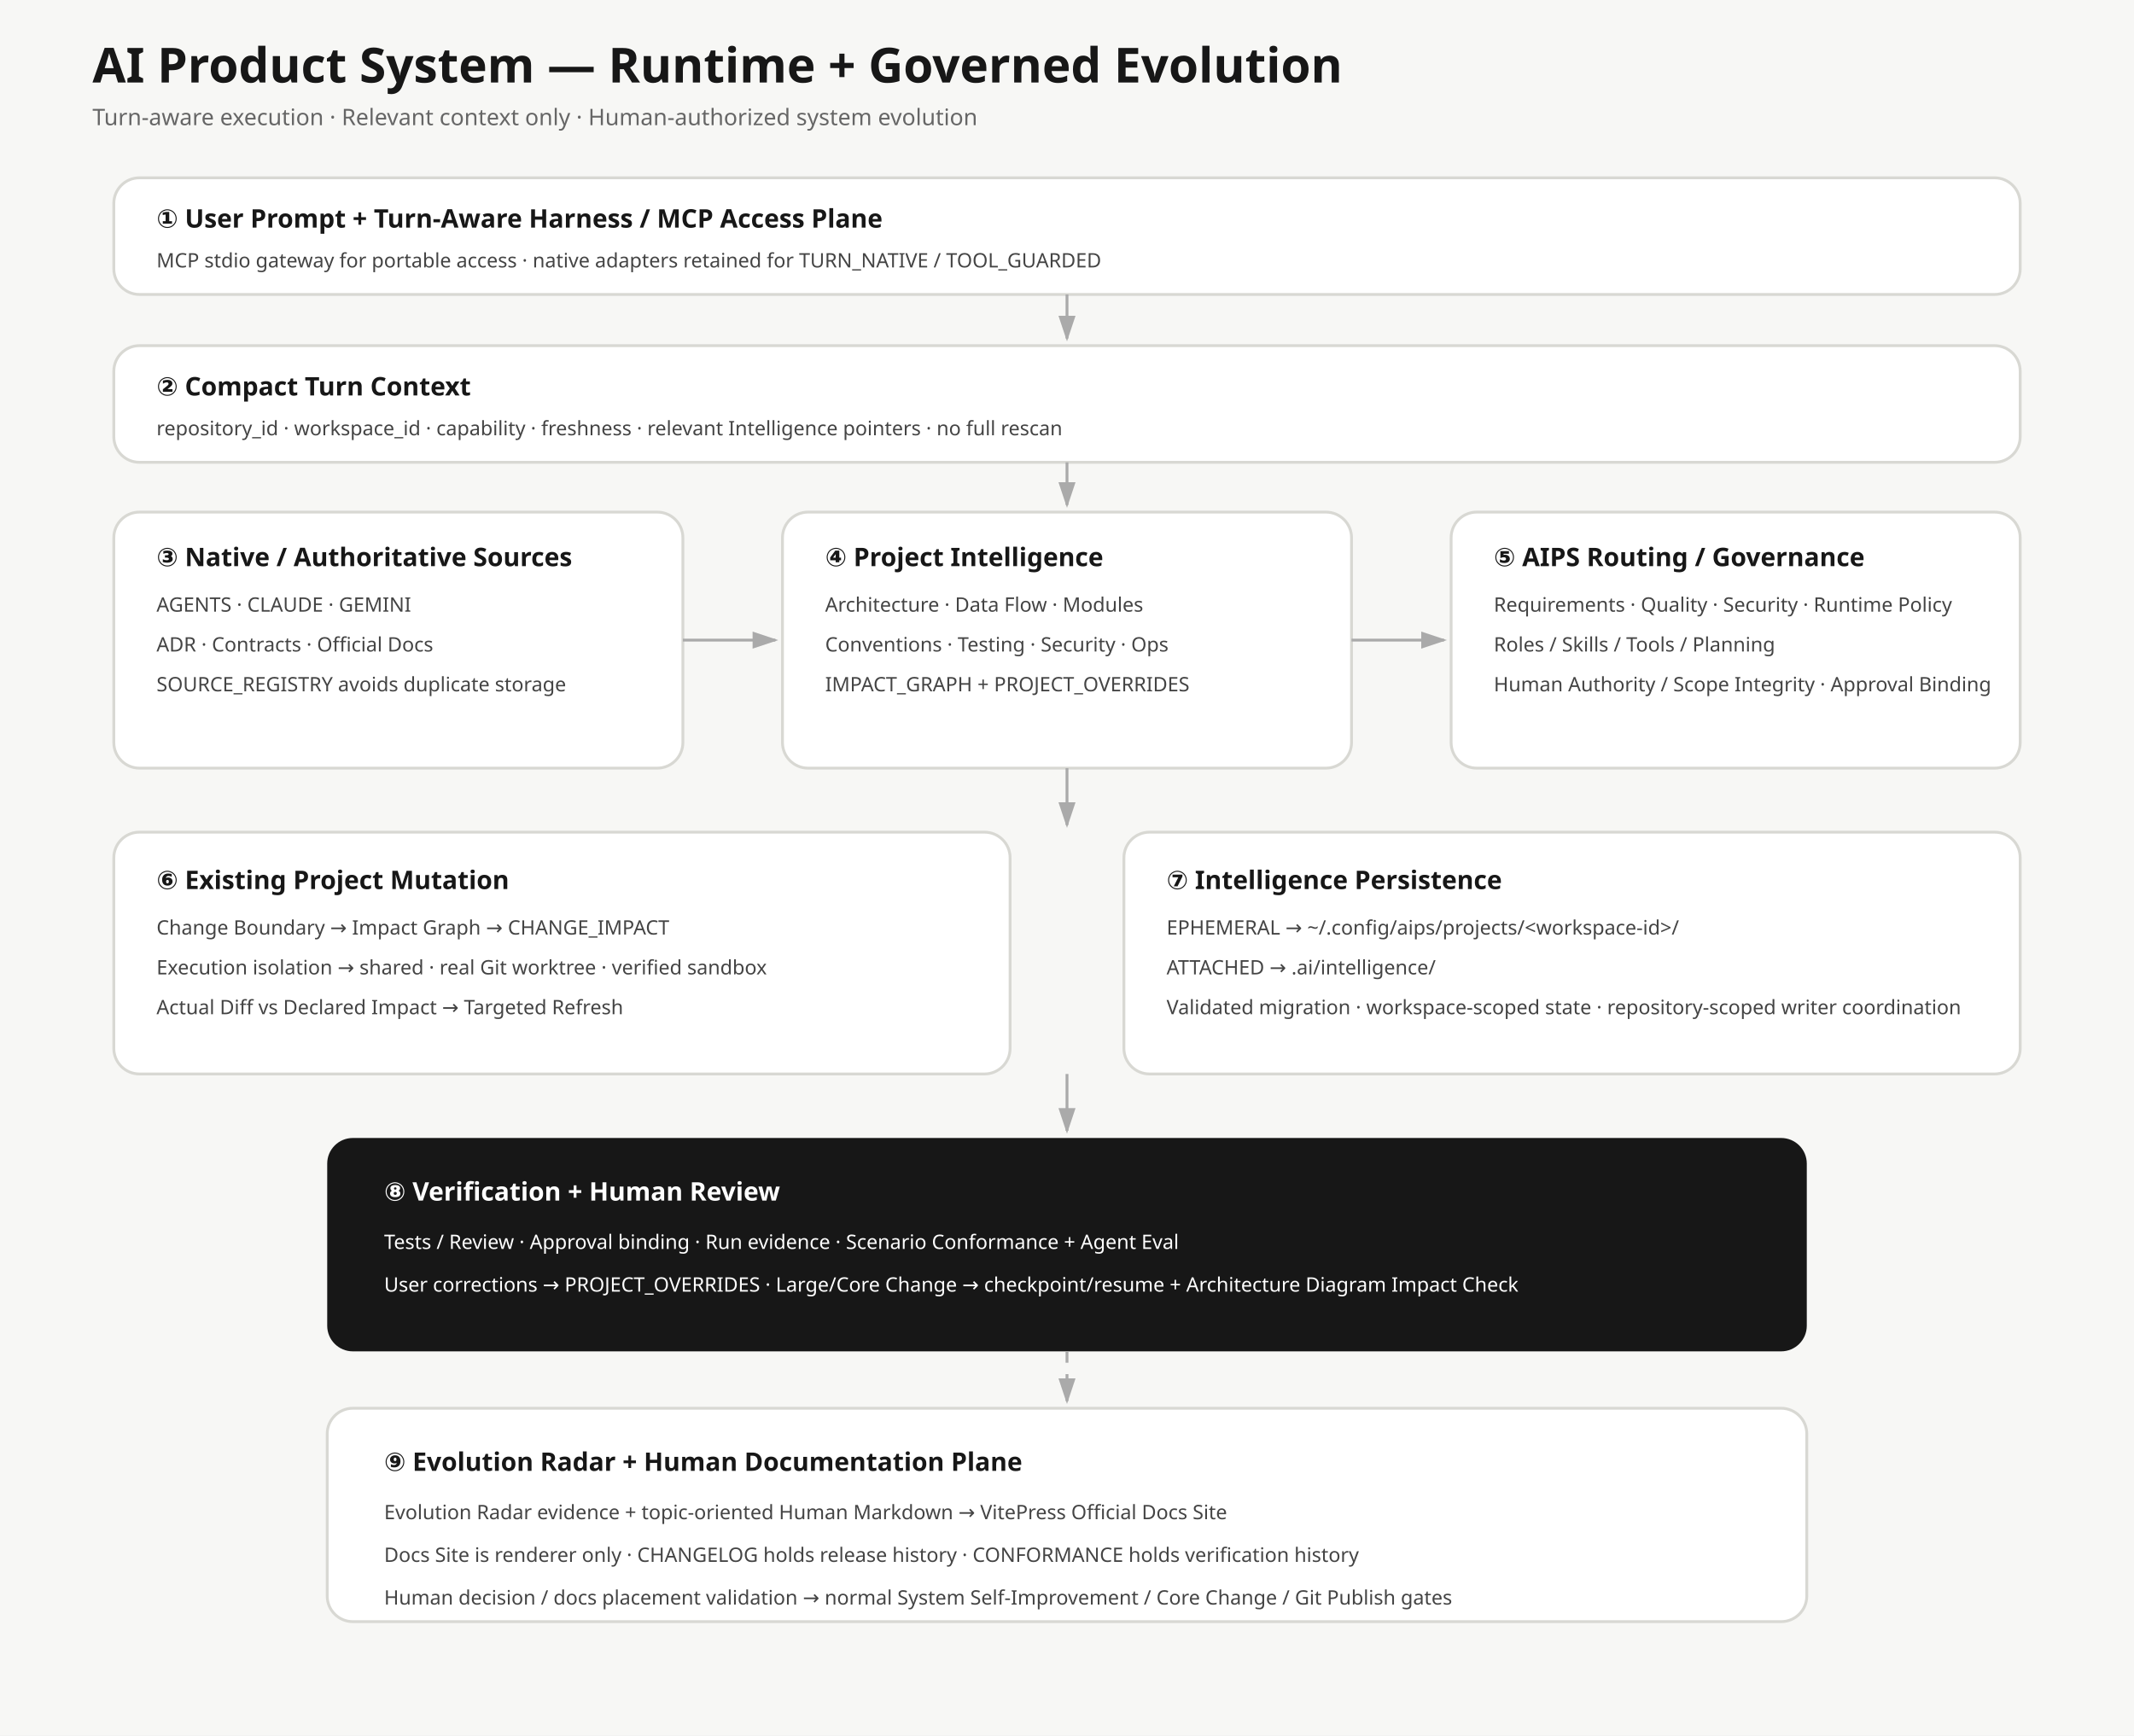
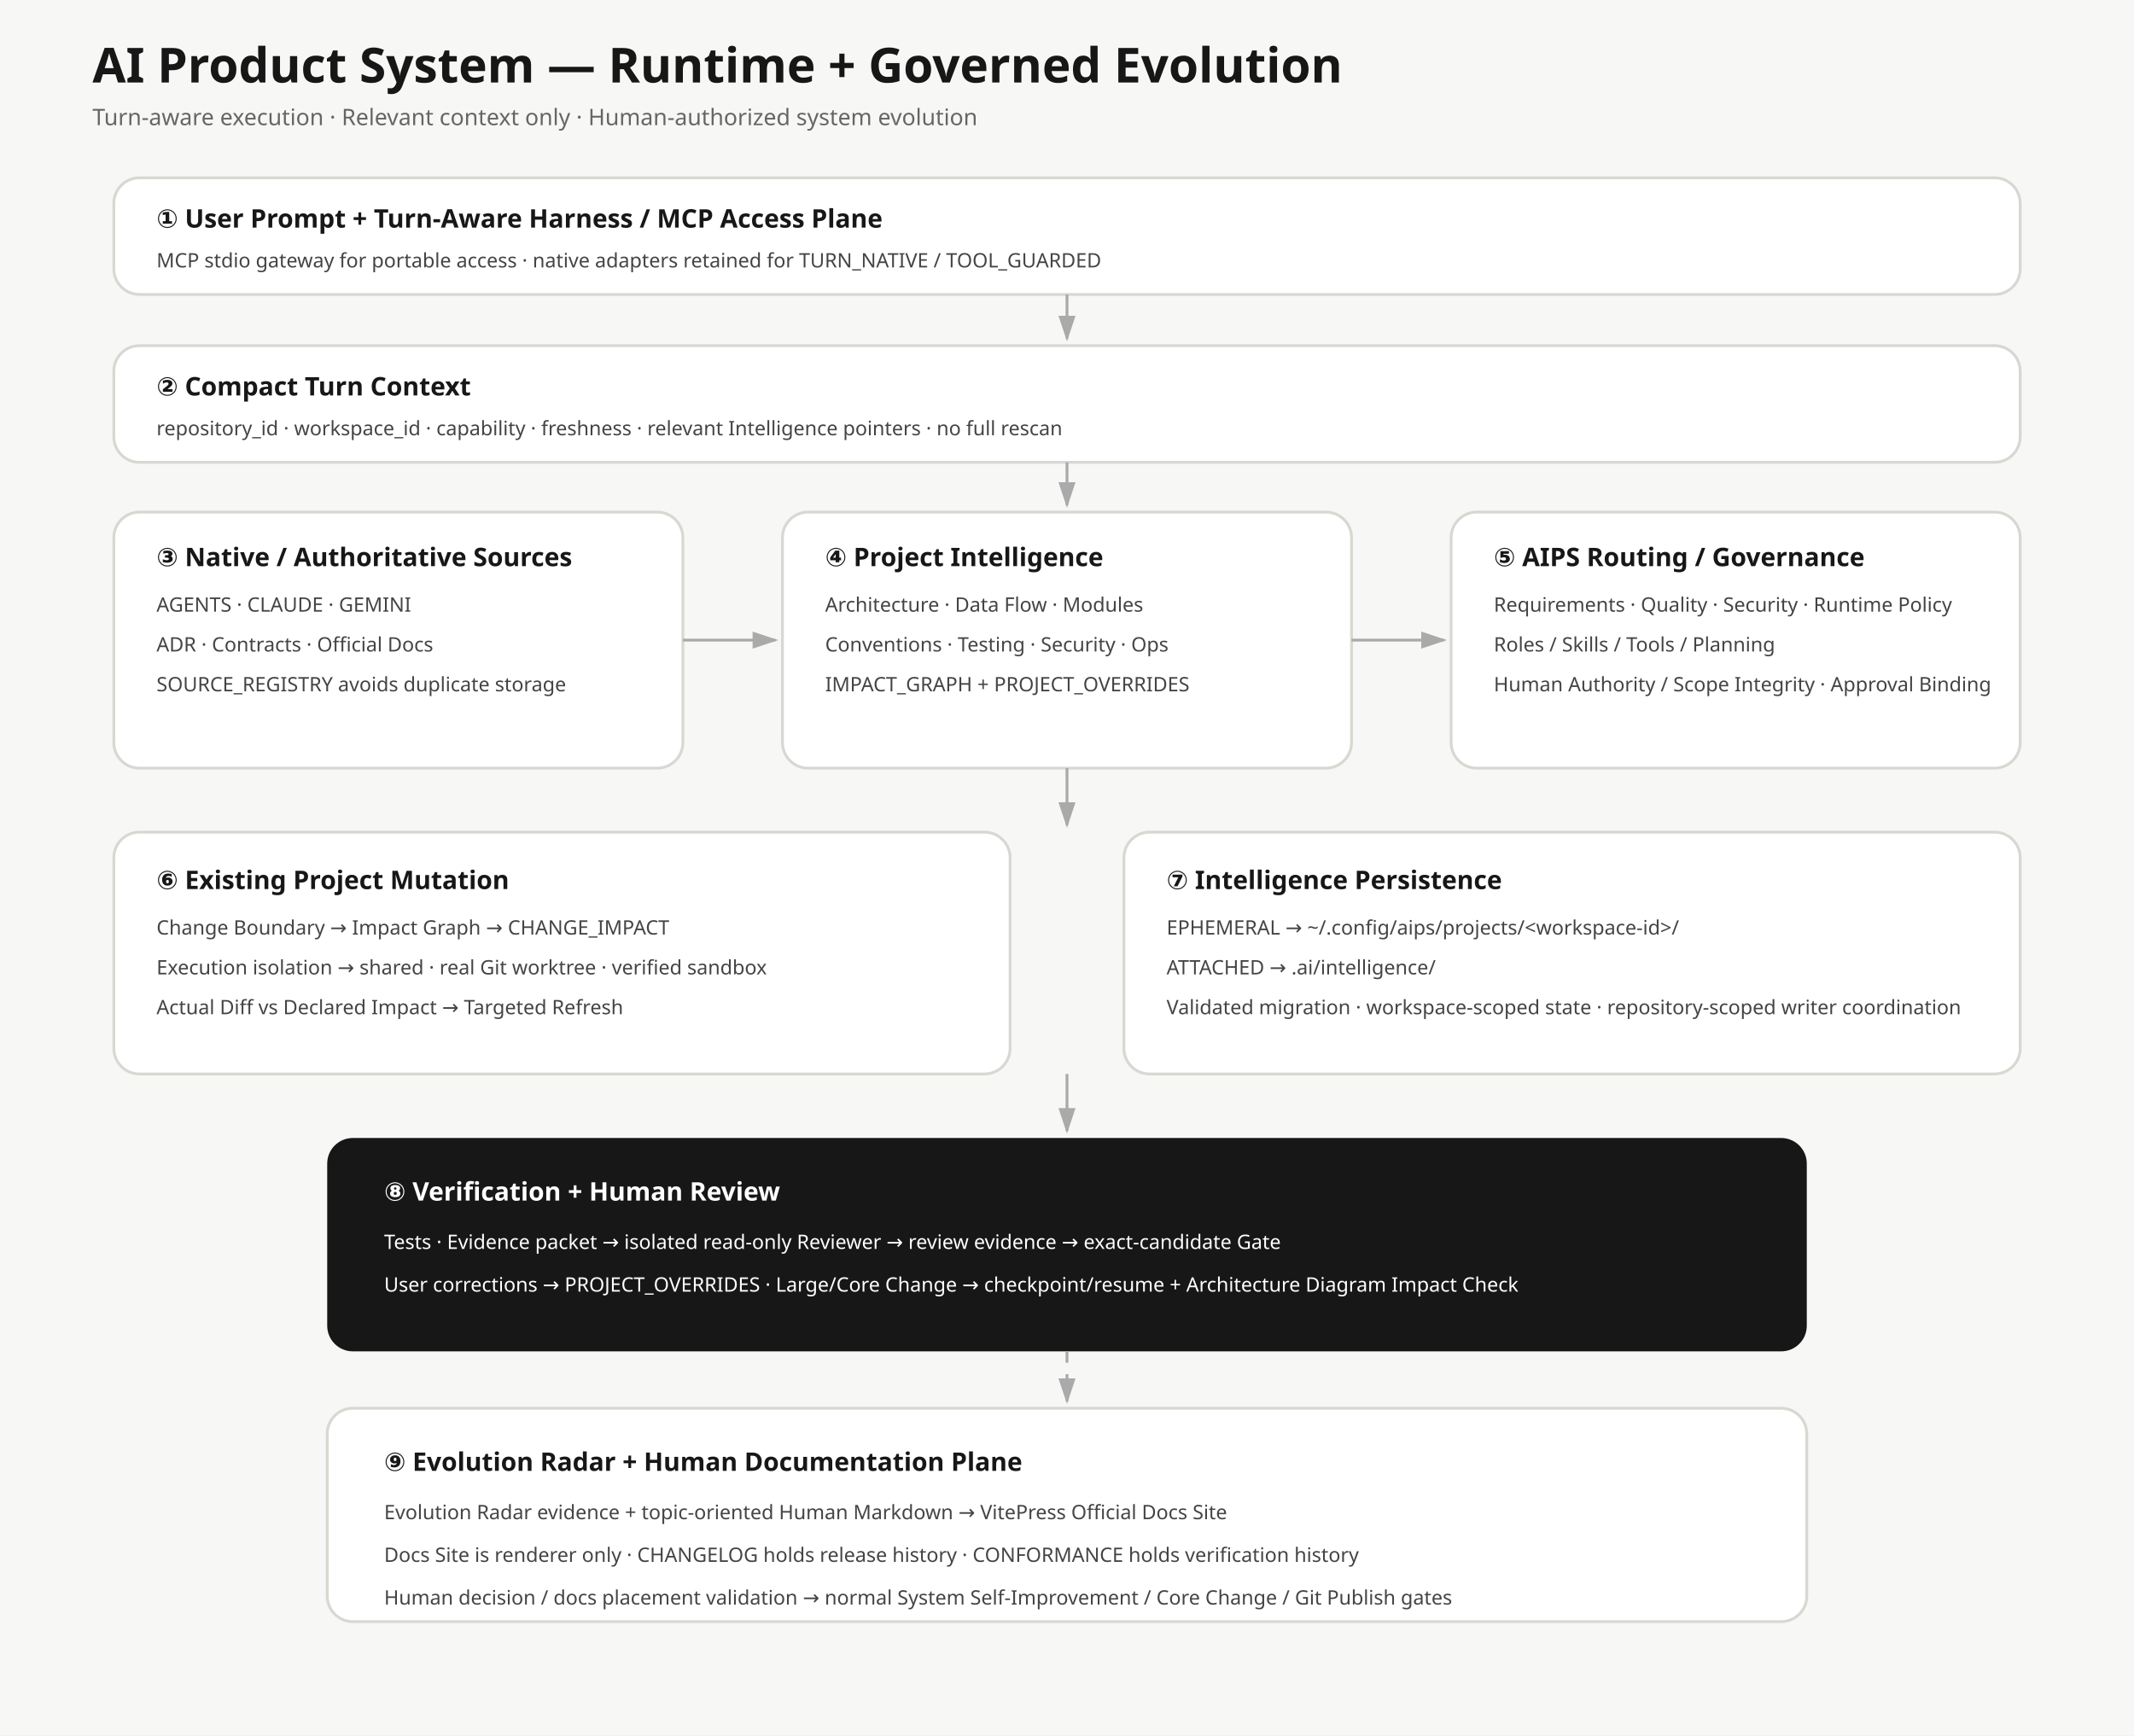
<svg xmlns="http://www.w3.org/2000/svg" width="1500" height="1220" viewBox="0 0 1500 1220">
  <rect width="1500" height="1220" fill="#f7f7f5" />
  <style>.title{font:700 34px system-ui,sans-serif;fill:#171717}.sub{font:400 16px system-ui,sans-serif;fill:#666}.h{font:700 18px system-ui,sans-serif;fill:#171717}.t{font:400 14px system-ui,sans-serif;fill:#444}.box{fill:#fff;stroke:#d8d8d3;stroke-width:2}.dark{fill:#171717}.white{fill:#fff}.line{stroke:#aaa;stroke-width:2;fill:none;marker-end:url(#a)}.dash{stroke:#aaa;stroke-width:2;stroke-dasharray:8 8;fill:none;marker-end:url(#a)}</style>
  <defs>
    <marker id="a" markerWidth="10" markerHeight="10" refX="8" refY="3" orient="auto">
      <path d="M0,0 L0,6 L9,3 z" fill="#aaa" />
    </marker>
  </defs>
  <text x="65" y="58" class="title">AI Product System — Runtime + Governed Evolution</text>
  <text x="65" y="88" class="sub">Turn-aware execution · Relevant context only · Human-authorized system evolution</text>
  <rect x="80" y="125" width="1340" height="82" rx="18" class="box" />
  <text x="110" y="160" class="h">① User Prompt + Turn-Aware Harness / MCP Access Plane</text>
  <text x="110" y="188" class="t">MCP stdio gateway for portable access · native adapters retained for TURN_NATIVE / TOOL_GUARDED</text>
  <path d="M750 207 L750 238" class="line" />
  <rect x="80" y="243" width="1340" height="82" rx="18" class="box" />
  <text x="110" y="278" class="h">② Compact Turn Context</text>
  <text x="110" y="306" class="t">repository_id · workspace_id · capability · freshness · relevant Intelligence pointers · no full rescan</text>
  <path d="M750 325 L750 355" class="line" />
  <rect x="80" y="360" width="400" height="180" rx="18" class="box" />
  <text x="110" y="398" class="h">③ Native / Authoritative Sources</text>
  <text x="110" y="430" class="t">AGENTS · CLAUDE · GEMINI</text>
  <text x="110" y="458" class="t">ADR · Contracts · Official Docs</text>
  <text x="110" y="486" class="t">SOURCE_REGISTRY avoids duplicate storage</text>
  <rect x="550" y="360" width="400" height="180" rx="18" class="box" />
  <text x="580" y="398" class="h">④ Project Intelligence</text>
  <text x="580" y="430" class="t">Architecture · Data Flow · Modules</text>
  <text x="580" y="458" class="t">Conventions · Testing · Security · Ops</text>
  <text x="580" y="486" class="t">IMPACT_GRAPH + PROJECT_OVERRIDES</text>
  <rect x="1020" y="360" width="400" height="180" rx="18" class="box" />
  <text x="1050" y="398" class="h">⑤ AIPS Routing / Governance</text>
  <text x="1050" y="430" class="t">Requirements · Quality · Security · Runtime Policy</text>
  <text x="1050" y="458" class="t">Roles / Skills / Tools / Planning</text>
  <text x="1050" y="486" class="t">Human Authority / Scope Integrity · Approval Binding</text>
  <path d="M480 450 L545 450" class="line" />
  <path d="M950 450 L1015 450" class="line" />
  <path d="M750 540 L750 580" class="line" />
  <rect x="80" y="585" width="630" height="170" rx="18" class="box" />
  <text x="110" y="625" class="h">⑥ Existing Project Mutation</text>
  <text x="110" y="657" class="t">Change Boundary → Impact Graph → CHANGE_IMPACT</text>
  <text x="110" y="685" class="t">Execution isolation → shared · real Git worktree · verified sandbox</text>
  <text x="110" y="713" class="t">Actual Diff vs Declared Impact → Targeted Refresh</text>
  <rect x="790" y="585" width="630" height="170" rx="18" class="box" />
  <text x="820" y="625" class="h">⑦ Intelligence Persistence</text>
  <text x="820" y="657" class="t">EPHEMERAL → ~/.config/aips/projects/&lt;workspace-id&gt;/</text>
  <text x="820" y="685" class="t">ATTACHED → .ai/intelligence/</text>
  <text x="820" y="713" class="t">Validated migration · workspace-scoped state · repository-scoped writer coordination</text>
  <path d="M750 755 L750 795" class="line" />
  <rect x="230" y="800" width="1040" height="150" rx="18" class="dark" />
  <text x="270" y="844" class="h white">⑧ Verification + Human Review</text>
-   <text x="270" y="878" class="t white">Tests / Review · Approval binding · Run evidence · Scenario Conformance + Agent Eval</text>
+   <text x="270" y="878" class="t white">Tests · Evidence packet → isolated read-only Reviewer → review evidence → exact-candidate Gate</text>
  <text x="270" y="908" class="t white">User corrections → PROJECT_OVERRIDES · Large/Core Change → checkpoint/resume + Architecture Diagram Impact Check</text>
  <path d="M750 950 L750 985" class="dash" />
  <rect x="230" y="990" width="1040" height="150" rx="18" class="box" />
  <text x="270" y="1034" class="h">⑨ Evolution Radar + Human Documentation Plane</text>
  <text x="270" y="1068" class="t">Evolution Radar evidence + topic-oriented Human Markdown → VitePress Official Docs Site</text>
  <text x="270" y="1098" class="t">Docs Site is renderer only · CHANGELOG holds release history · CONFORMANCE holds verification history</text>
  <text x="270" y="1128" class="t">Human decision / docs placement validation → normal System Self-Improvement / Core Change / Git Publish gates</text>
</svg>
